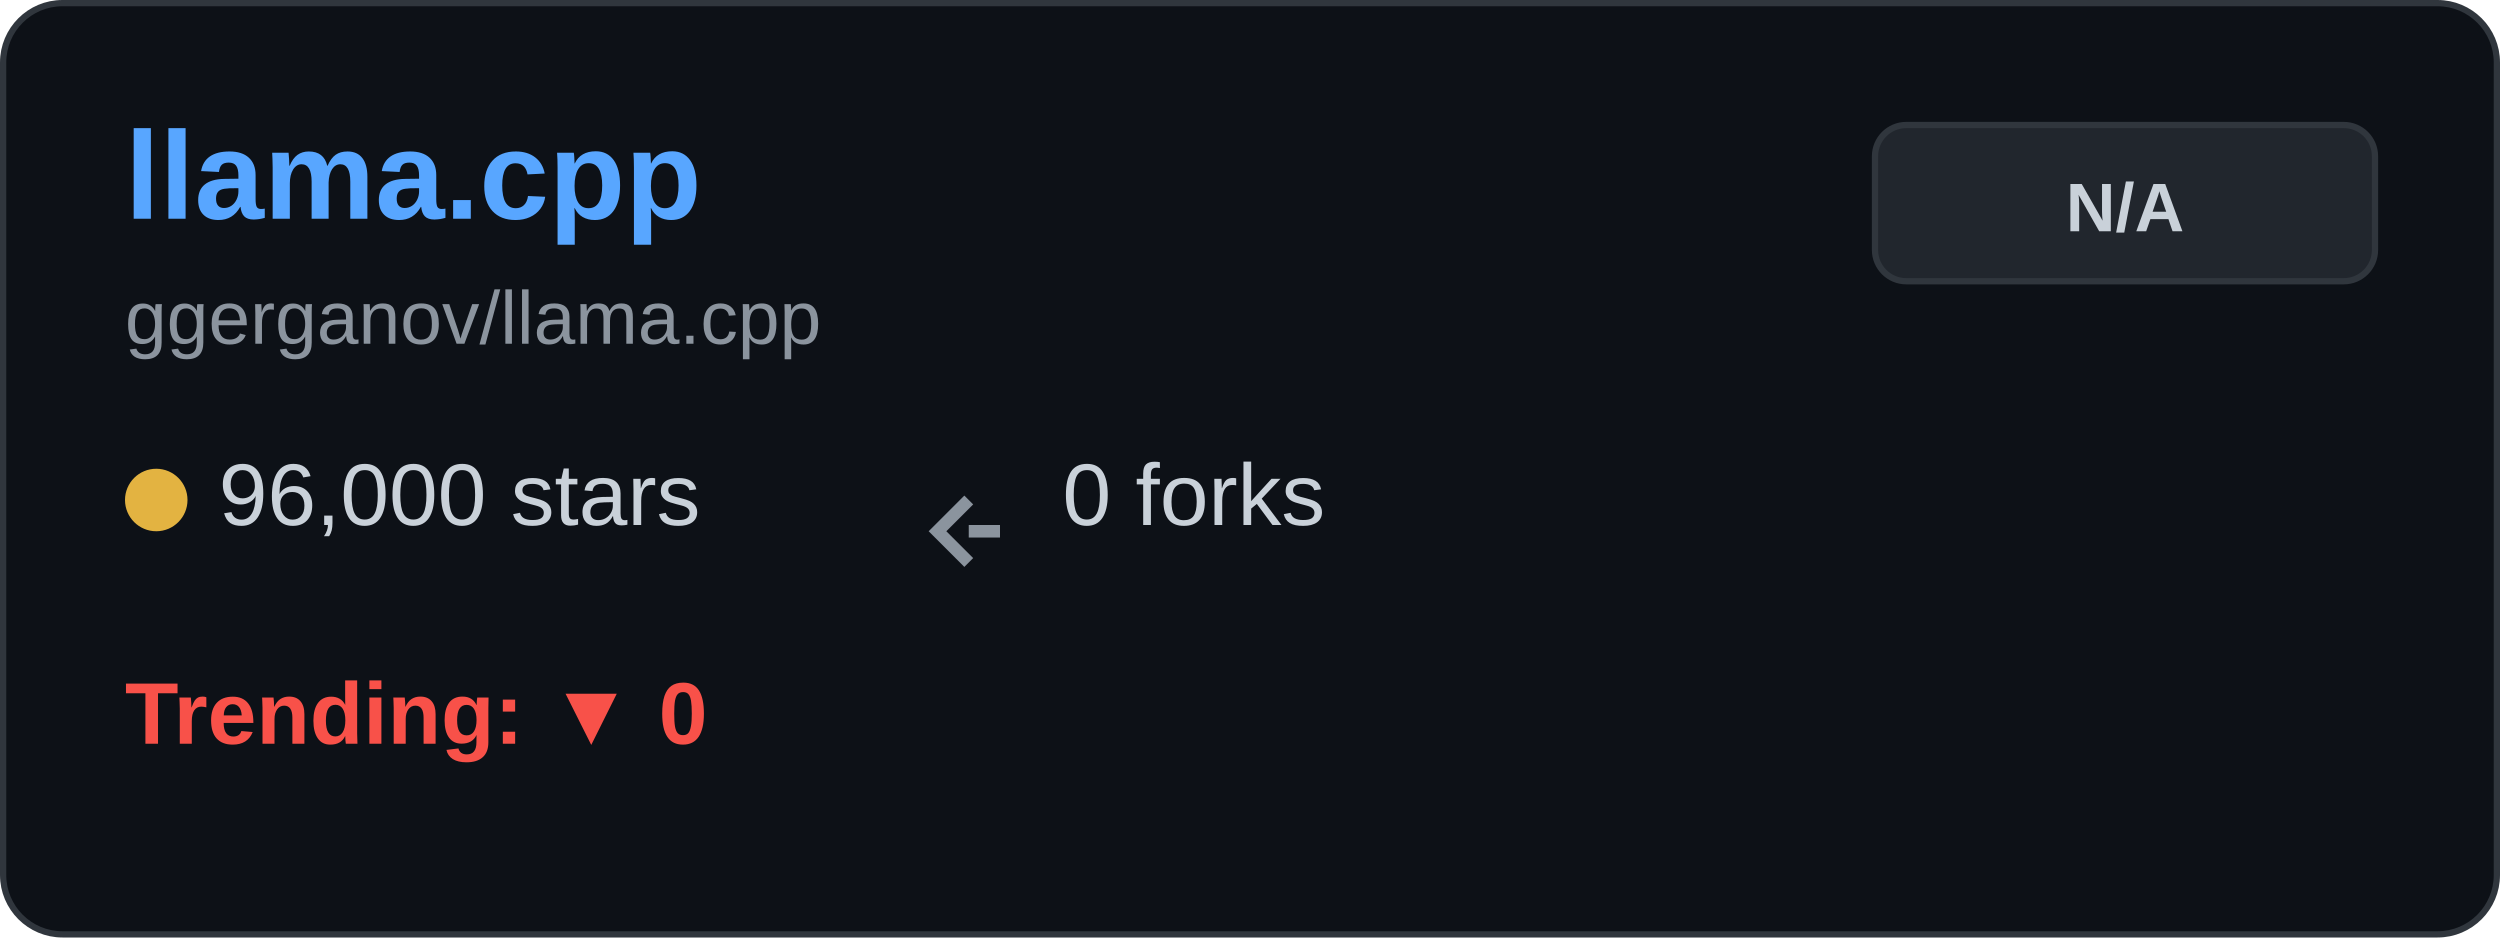
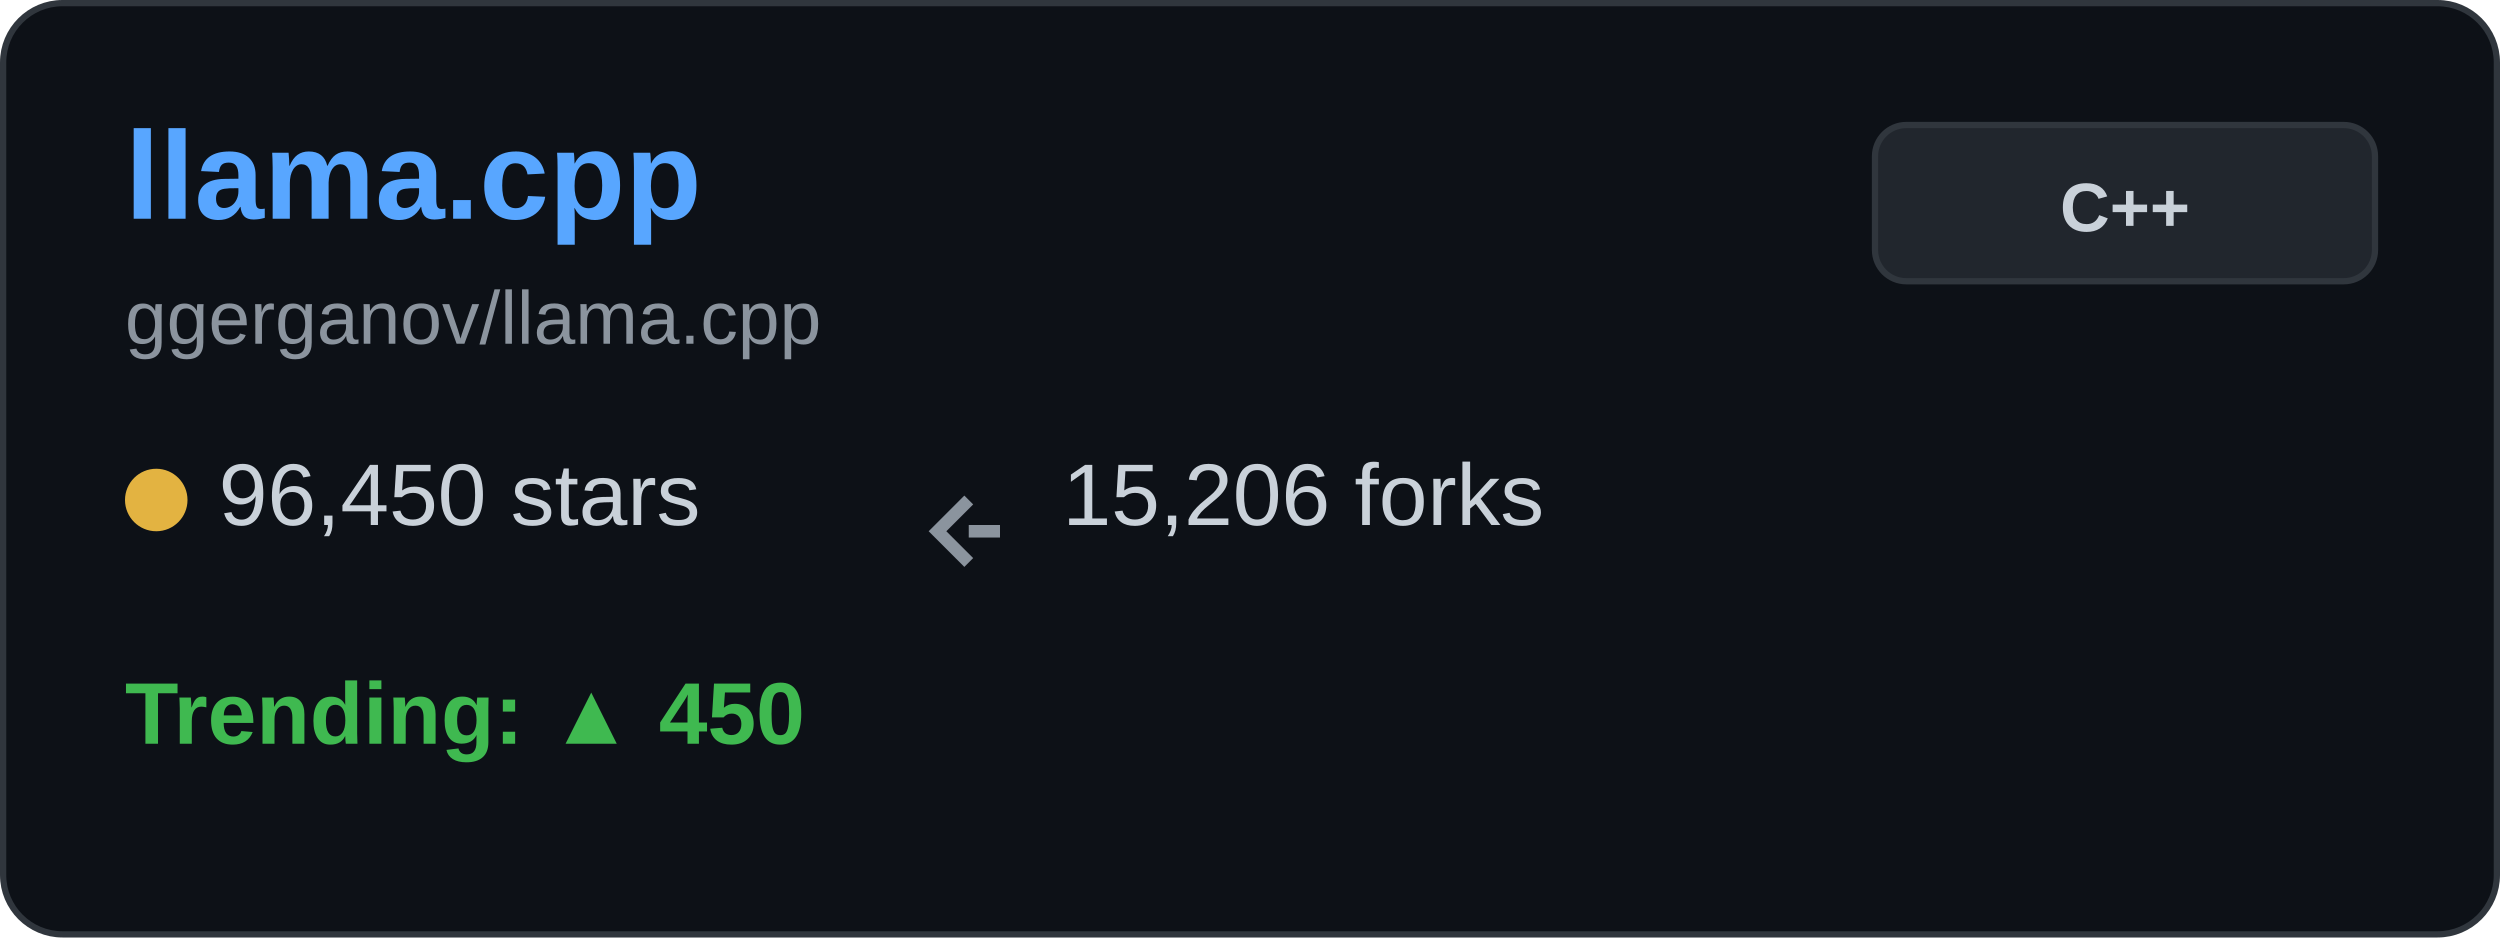
<svg xmlns="http://www.w3.org/2000/svg" width="400" height="150" viewBox="0 0 400 150" fill="none">
  <rect x="0.5" y="0.5" width="399" height="149" rx="9.5" fill="#0d1117" stroke="#30363d" />
  <text x="20" y="35" font-family="Arial, sans-serif" font-size="20" font-weight="bold" fill="#58a6ff">llama.cpp</text>
  <text x="20" y="55" font-family="Arial, sans-serif" font-size="12" fill="#8b949e">ggerganov/llama.cpp</text>
  <g transform="translate(20, 80)">
    <circle cx="5" cy="0" r="5" fill="#e3b341" />
-     <text x="15" y="4" font-family="Arial, sans-serif" font-size="14" fill="#c9d1d9">96,000 stars</text>
+     <text x="15" y="4" font-family="Arial, sans-serif" font-size="14" fill="#c9d1d9">96,450 stars</text>
  </g>
  <g transform="translate(150, 80)">
    <path d="M5 0 L0 5 L5 10 M5 5 L10 5" stroke="#8b949e" stroke-width="2" fill="none" />
-     <text x="20" y="4" font-family="Arial, sans-serif" font-size="14" fill="#c9d1d9">0 forks</text>
+     <text x="20" y="4" font-family="Arial, sans-serif" font-size="14" fill="#c9d1d9">15,206 forks</text>
  </g>
  <g transform="translate(20, 115)">
-     <text x="0" y="4" font-family="Arial, sans-serif" font-size="14" font-weight="bold" fill="#f85149">Trending: ▼ 0</text>
+     <text x="0" y="4" font-family="Arial, sans-serif" font-size="14" font-weight="bold" fill="#3fb950">Trending: ▲ 450</text>
  </g>
  <rect x="300" y="20" width="80" height="25" rx="5" fill="#21262d" stroke="#30363d" />
-   <text x="340" y="37" font-family="Arial, sans-serif" font-size="11" font-weight="bold" fill="#c9d1d9" text-anchor="middle">N/A</text>
+   <text x="340" y="37" font-family="Arial, sans-serif" font-size="11" font-weight="bold" fill="#c9d1d9" text-anchor="middle">C++</text>
</svg>
